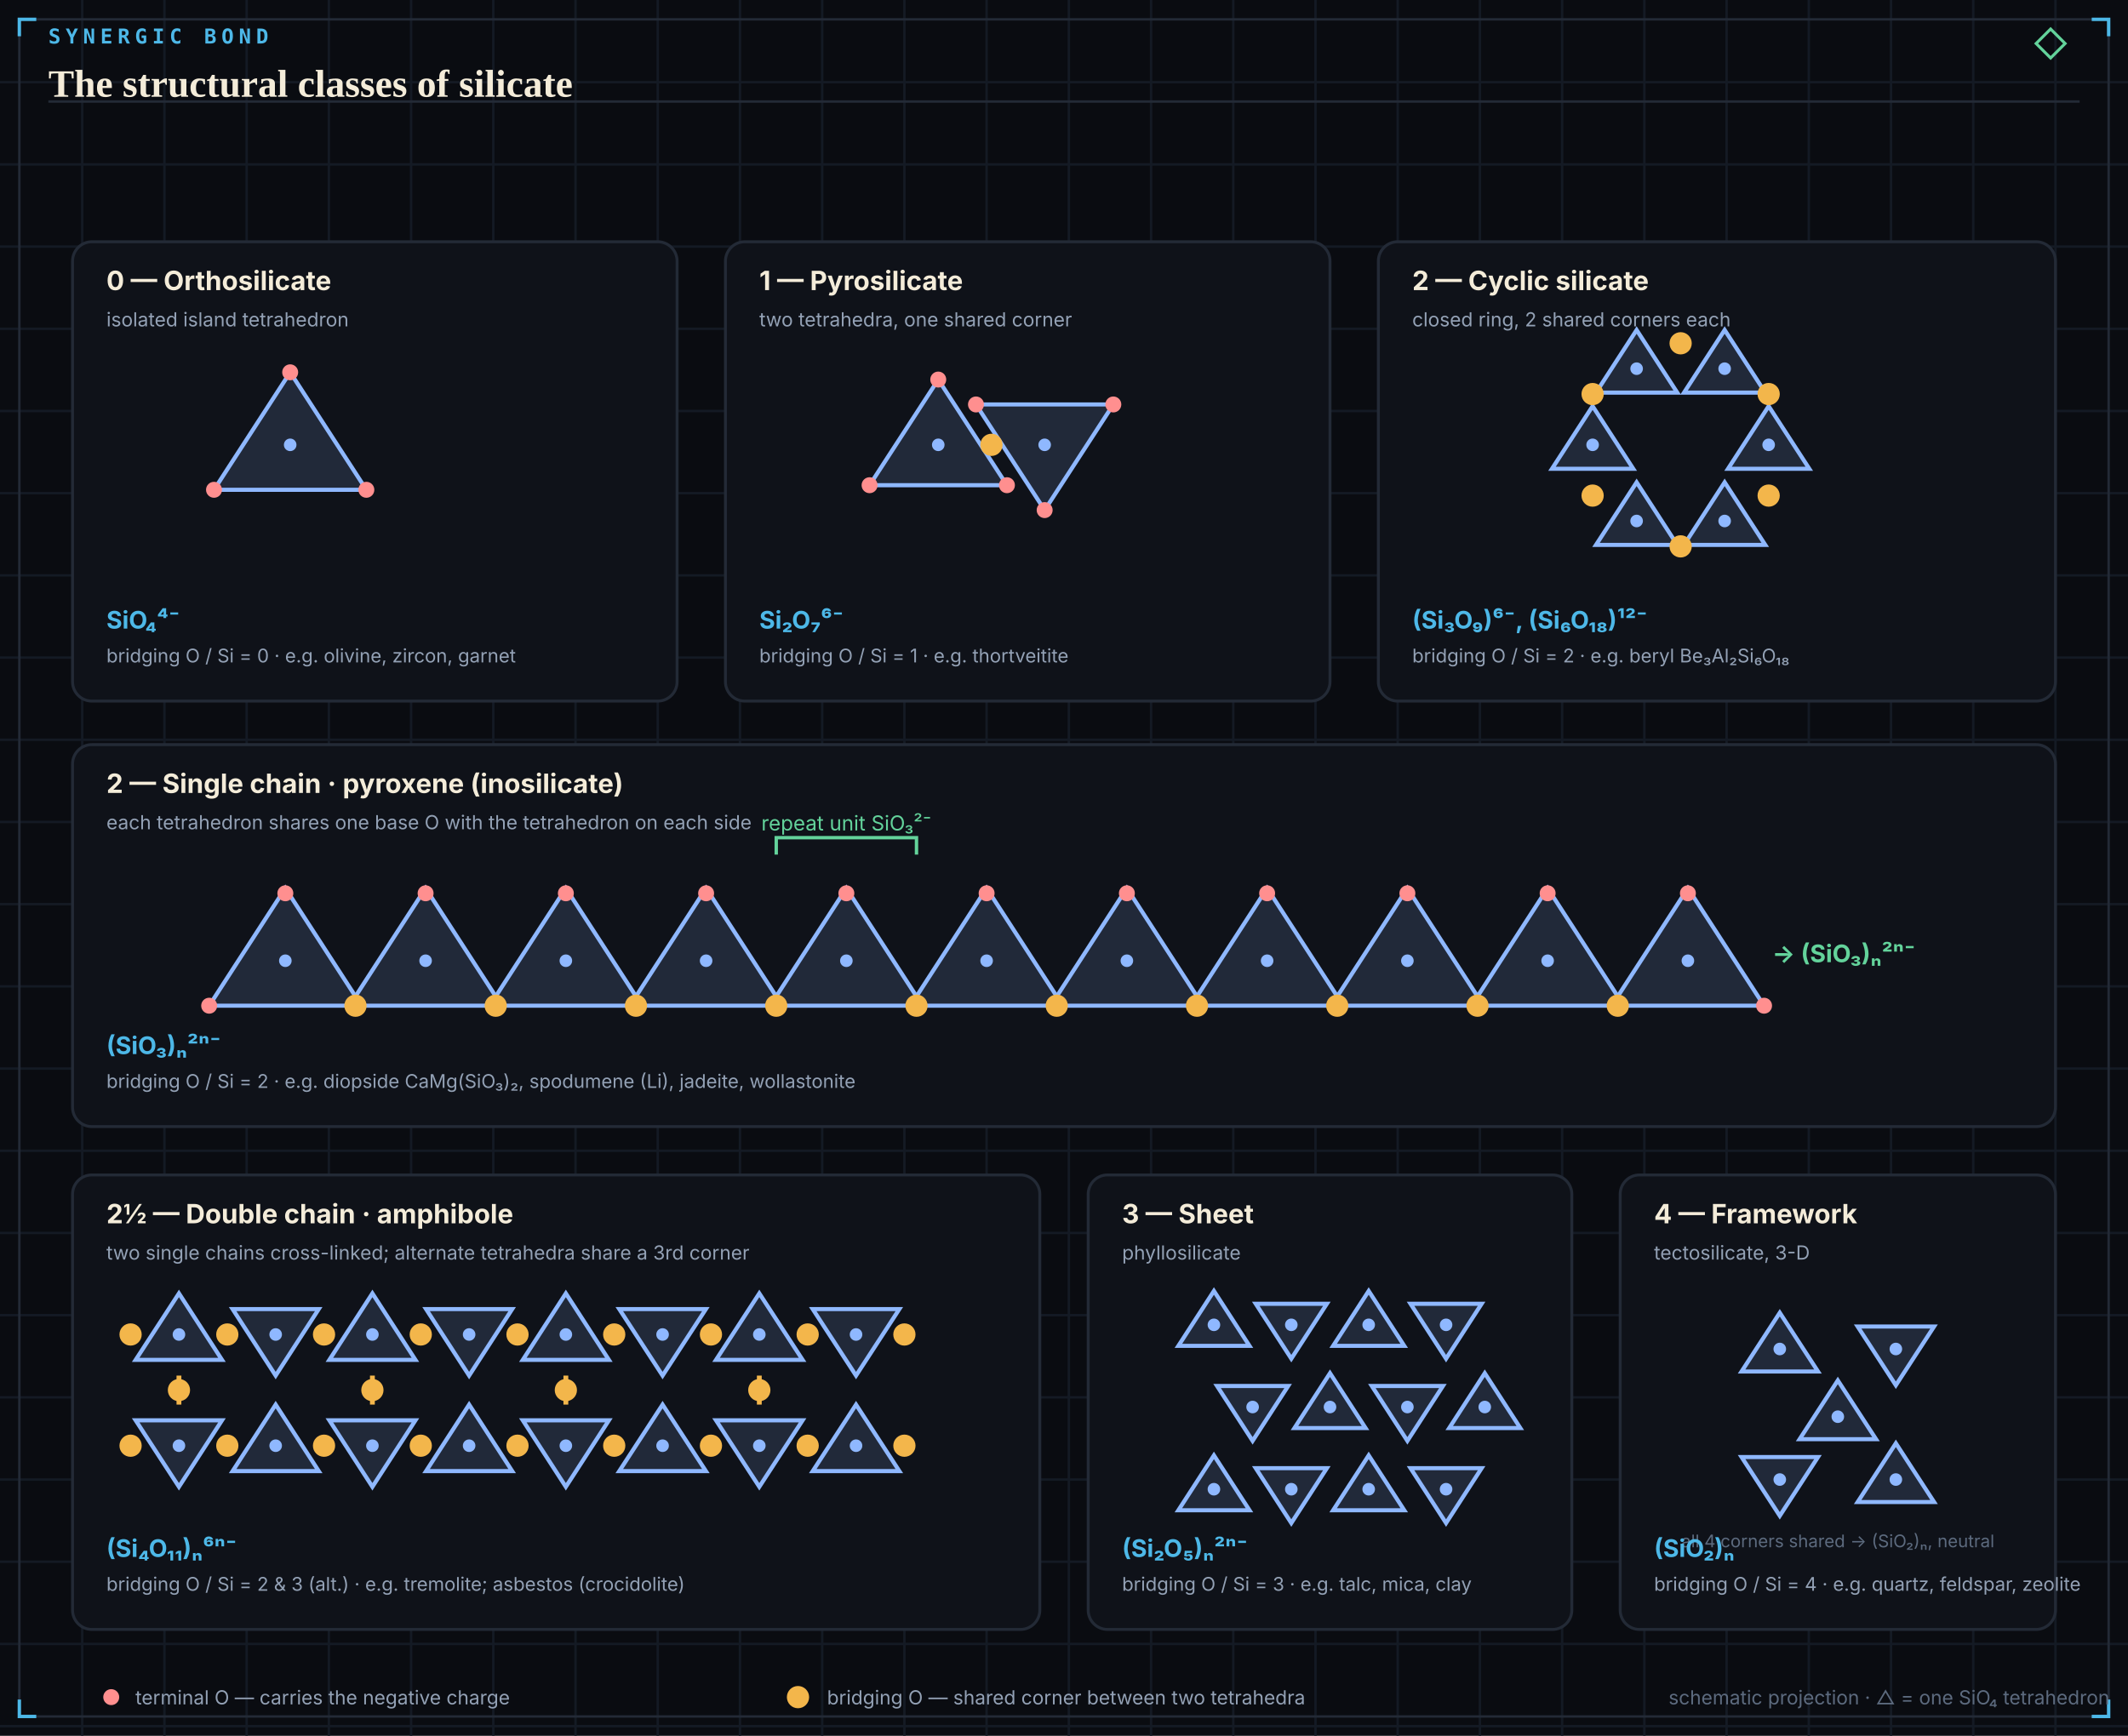
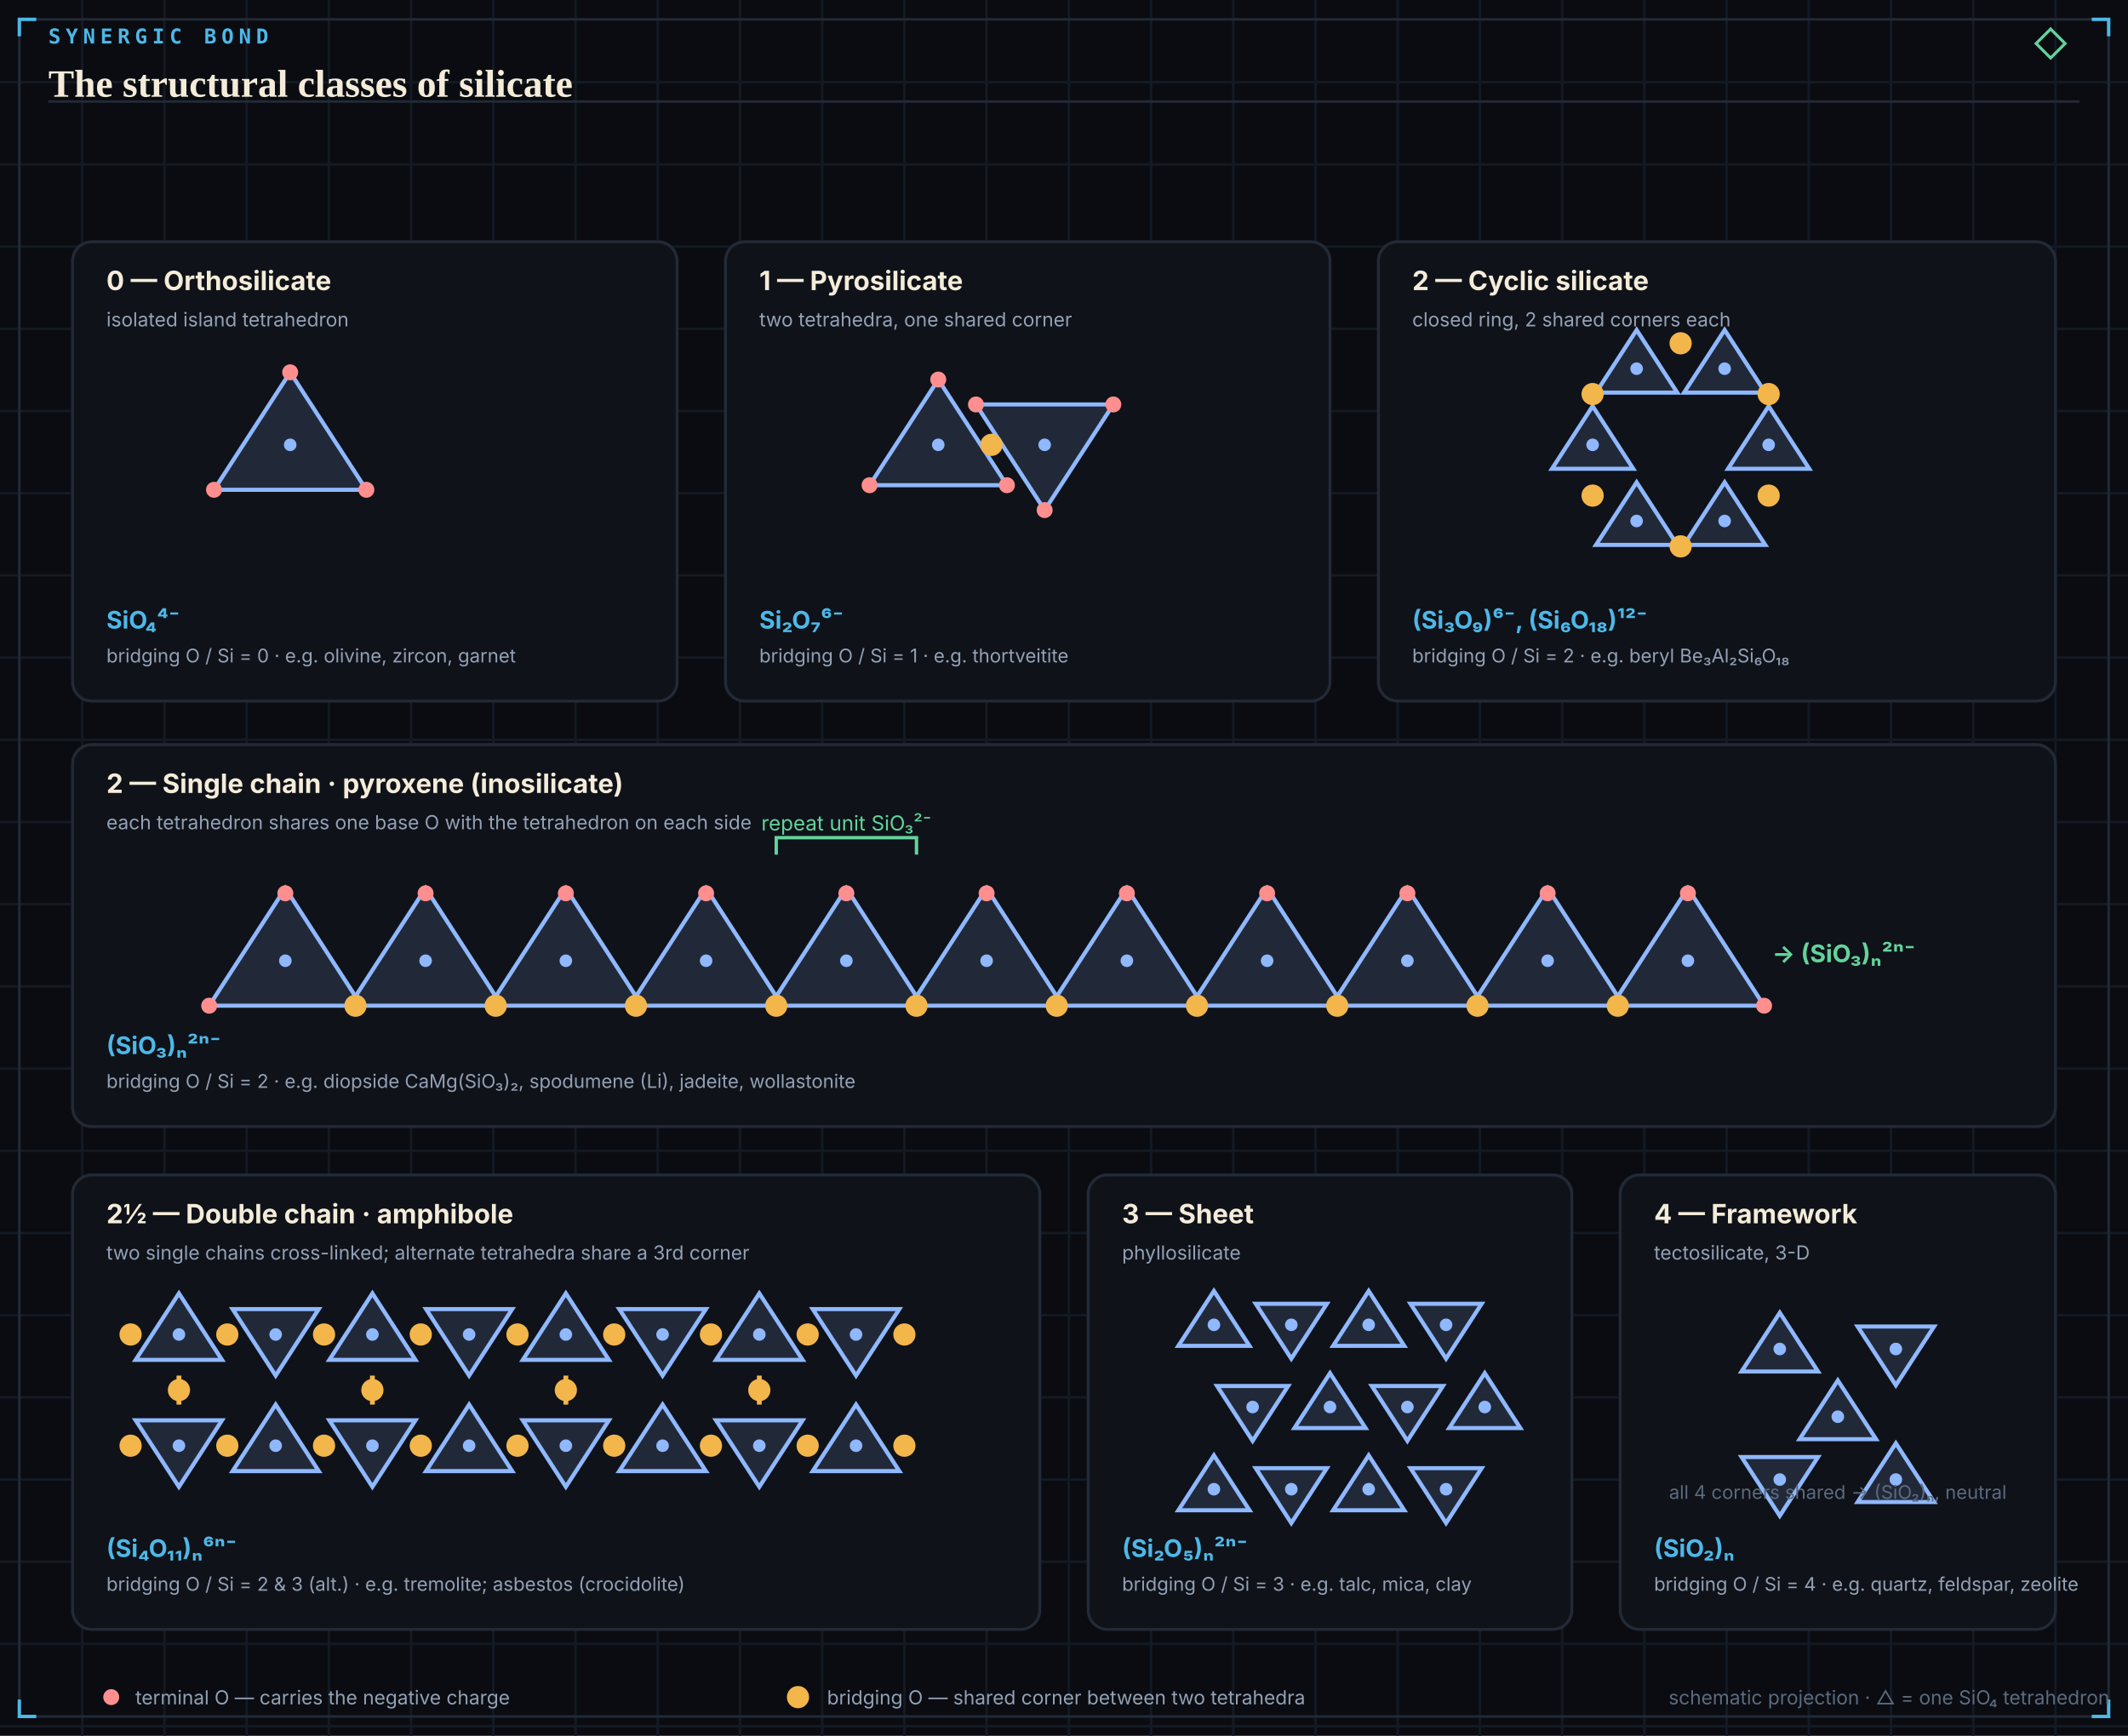
<svg xmlns="http://www.w3.org/2000/svg" width="880" height="718" viewBox="0 0 880 718" font-family="'Inter','Helvetica Neue',Arial,'DejaVu Sans',sans-serif">
  <rect width="880" height="718" fill="#0a0c11" />
  <g stroke="#141a24" stroke-width="1">
    <line x1="34" y1="0" x2="34" y2="718" />
    <line x1="68" y1="0" x2="68" y2="718" />
    <line x1="102" y1="0" x2="102" y2="718" />
    <line x1="136" y1="0" x2="136" y2="718" />
    <line x1="170" y1="0" x2="170" y2="718" />
    <line x1="204" y1="0" x2="204" y2="718" />
    <line x1="238" y1="0" x2="238" y2="718" />
    <line x1="272" y1="0" x2="272" y2="718" />
    <line x1="306" y1="0" x2="306" y2="718" />
    <line x1="340" y1="0" x2="340" y2="718" />
    <line x1="374" y1="0" x2="374" y2="718" />
    <line x1="408" y1="0" x2="408" y2="718" />
    <line x1="442" y1="0" x2="442" y2="718" />
    <line x1="476" y1="0" x2="476" y2="718" />
    <line x1="510" y1="0" x2="510" y2="718" />
    <line x1="544" y1="0" x2="544" y2="718" />
    <line x1="578" y1="0" x2="578" y2="718" />
    <line x1="612" y1="0" x2="612" y2="718" />
    <line x1="646" y1="0" x2="646" y2="718" />
    <line x1="680" y1="0" x2="680" y2="718" />
    <line x1="714" y1="0" x2="714" y2="718" />
    <line x1="748" y1="0" x2="748" y2="718" />
    <line x1="782" y1="0" x2="782" y2="718" />
    <line x1="816" y1="0" x2="816" y2="718" />
    <line x1="850" y1="0" x2="850" y2="718" />
    <line x1="0" y1="34" x2="880" y2="34" />
    <line x1="0" y1="68" x2="880" y2="68" />
    <line x1="0" y1="102" x2="880" y2="102" />
    <line x1="0" y1="136" x2="880" y2="136" />
    <line x1="0" y1="170" x2="880" y2="170" />
    <line x1="0" y1="204" x2="880" y2="204" />
    <line x1="0" y1="238" x2="880" y2="238" />
    <line x1="0" y1="272" x2="880" y2="272" />
    <line x1="0" y1="306" x2="880" y2="306" />
    <line x1="0" y1="340" x2="880" y2="340" />
    <line x1="0" y1="374" x2="880" y2="374" />
    <line x1="0" y1="408" x2="880" y2="408" />
    <line x1="0" y1="442" x2="880" y2="442" />
    <line x1="0" y1="476" x2="880" y2="476" />
    <line x1="0" y1="510" x2="880" y2="510" />
    <line x1="0" y1="544" x2="880" y2="544" />
    <line x1="0" y1="578" x2="880" y2="578" />
    <line x1="0" y1="612" x2="880" y2="612" />
    <line x1="0" y1="646" x2="880" y2="646" />
    <line x1="0" y1="680" x2="880" y2="680" />
    <line x1="0" y1="714" x2="880" y2="714" />
  </g>
  <rect x="8" y="8" width="864" height="702" fill="none" stroke="#232a36" stroke-width="1" />
  <path d="M 8 15 L 8 8 L 15 8" stroke="#4db8e8" stroke-width="1.4" fill="none" />
  <path d="M 872 15 L 872 8 L 865 8" stroke="#4db8e8" stroke-width="1.4" fill="none" />
  <path d="M 8 703 L 8 710 L 15 710" stroke="#4db8e8" stroke-width="1.4" fill="none" />
  <path d="M 872 703 L 872 710 L 865 710" stroke="#4db8e8" stroke-width="1.4" fill="none" />
  <text x="20" y="18" font-size="8.5" font-weight="bold" fill="#4db8e8" text-anchor="start" font-family="'SF Mono','DejaVu Sans Mono',ui-monospace,Menlo,monospace" letter-spacing="0.24em">SYNERGIC BOND</text>
  <path d="M 848 12 l 6 6 l -6 6 l -6 -6 z" fill="none" stroke="#63d39b" stroke-width="1.2" />
  <text x="20" y="40" font-size="16" font-weight="bold" fill="#f4ecd9" text-anchor="start" font-family="'Georgia','Times New Roman',serif">The structural classes of silicate</text>
  <line x1="20" y1="42" x2="860" y2="42" stroke="#232a36" stroke-width="1" />
  <g transform="translate(0,34)">
    <rect x="30" y="66" width="250" height="190" rx="8" fill="#0f1219" stroke="#232a36" stroke-width="1.2" />
    <text x="44.0" y="86.0" font-size="11" font-weight="bold" fill="#f4ecd9" text-anchor="start">0 — Orthosilicate</text>
    <text x="44.0" y="101.0" font-size="8" font-weight="normal" fill="#93a1b5" text-anchor="start">isolated island tetrahedron</text>
    <polygon points="120.0,120.0 88.5,168.6 151.5,168.6" fill="#8fb8ff" fill-opacity="0.14" stroke="#8fb8ff" stroke-width="1.7" />
    <circle cx="120.0" cy="150.0" r="2.6" fill="#8fb8ff" />
    <circle cx="120.0" cy="120.0" r="3.3" fill="#ff8f8f" />
    <circle cx="88.5" cy="168.6" r="3.3" fill="#ff8f8f" />
    <circle cx="151.5" cy="168.6" r="3.3" fill="#ff8f8f" />
    <text x="44.0" y="226.0" font-size="10" font-weight="bold" fill="#4db8e8" text-anchor="start">SiO₄⁴⁻</text>
    <text x="44.0" y="240.0" font-size="7.8" font-weight="normal" fill="#93a1b5" text-anchor="start">bridging O / Si = 0   ·   e.g. olivine, zircon, garnet</text>
    <rect x="300" y="66" width="250" height="190" rx="8" fill="#0f1219" stroke="#232a36" stroke-width="1.2" />
    <text x="314.0" y="86.0" font-size="11" font-weight="bold" fill="#f4ecd9" text-anchor="start">1 — Pyrosilicate</text>
    <text x="314.0" y="101.0" font-size="8" font-weight="normal" fill="#93a1b5" text-anchor="start">two tetrahedra, one shared corner</text>
    <polygon points="388.0,123.0 359.6,166.7 416.4,166.7" fill="#8fb8ff" fill-opacity="0.14" stroke="#8fb8ff" stroke-width="1.7" />
    <circle cx="388.0" cy="150.0" r="2.6" fill="#8fb8ff" />
    <polygon points="432.0,177.0 403.6,133.3 460.4,133.3" fill="#8fb8ff" fill-opacity="0.14" stroke="#8fb8ff" stroke-width="1.7" />
    <circle cx="432.0" cy="150.0" r="2.6" fill="#8fb8ff" />
    <circle cx="388.0" cy="123.0" r="3.3" fill="#ff8f8f" />
    <circle cx="359.6" cy="166.7" r="3.3" fill="#ff8f8f" />
    <circle cx="416.4" cy="166.7" r="3.3" fill="#ff8f8f" />
    <circle cx="432.0" cy="177.0" r="3.3" fill="#ff8f8f" />
    <circle cx="403.6" cy="133.3" r="3.3" fill="#ff8f8f" />
    <circle cx="460.4" cy="133.3" r="3.3" fill="#ff8f8f" />
    <circle cx="410.0" cy="150.0" r="4.6" fill="#f3b64b" />
    <text x="314.0" y="226.0" font-size="10" font-weight="bold" fill="#4db8e8" text-anchor="start">Si₂O₇⁶⁻</text>
    <text x="314.0" y="240.0" font-size="7.8" font-weight="normal" fill="#93a1b5" text-anchor="start">bridging O / Si = 1   ·   e.g. thortveitite</text>
    <rect x="570" y="66" width="280" height="190" rx="8" fill="#0f1219" stroke="#232a36" stroke-width="1.2" />
    <text x="584.0" y="86.0" font-size="11" font-weight="bold" fill="#f4ecd9" text-anchor="start">2 — Cyclic silicate</text>
    <text x="584.0" y="101.0" font-size="8" font-weight="normal" fill="#93a1b5" text-anchor="start">closed ring, 2 shared corners each</text>
    <polygon points="713.2,102.5 696.4,128.4 730.0,128.4" fill="#8fb8ff" fill-opacity="0.14" stroke="#8fb8ff" stroke-width="1.7" />
    <circle cx="713.2" cy="118.5" r="2.6" fill="#8fb8ff" />
    <polygon points="731.4,134.0 714.6,159.9 748.2,159.9" fill="#8fb8ff" fill-opacity="0.14" stroke="#8fb8ff" stroke-width="1.7" />
    <circle cx="731.4" cy="150.0" r="2.6" fill="#8fb8ff" />
    <polygon points="713.2,165.5 696.4,191.4 730.0,191.4" fill="#8fb8ff" fill-opacity="0.14" stroke="#8fb8ff" stroke-width="1.7" />
    <circle cx="713.2" cy="181.5" r="2.6" fill="#8fb8ff" />
    <polygon points="676.8,165.5 660.0,191.4 693.6,191.4" fill="#8fb8ff" fill-opacity="0.14" stroke="#8fb8ff" stroke-width="1.7" />
    <circle cx="676.8" cy="181.5" r="2.6" fill="#8fb8ff" />
    <polygon points="658.6,134.0 641.8,159.9 675.4,159.9" fill="#8fb8ff" fill-opacity="0.14" stroke="#8fb8ff" stroke-width="1.7" />
    <circle cx="658.6" cy="150.0" r="2.6" fill="#8fb8ff" />
    <polygon points="676.8,102.5 660.0,128.4 693.6,128.4" fill="#8fb8ff" fill-opacity="0.14" stroke="#8fb8ff" stroke-width="1.7" />
    <circle cx="676.8" cy="118.5" r="2.6" fill="#8fb8ff" />
    <circle cx="695.0" cy="108.0" r="4.6" fill="#f3b64b" />
    <circle cx="731.4" cy="129.0" r="4.6" fill="#f3b64b" />
    <circle cx="731.4" cy="171.0" r="4.6" fill="#f3b64b" />
    <circle cx="695.0" cy="192.0" r="4.6" fill="#f3b64b" />
    <circle cx="658.6" cy="171.0" r="4.6" fill="#f3b64b" />
    <circle cx="658.6" cy="129.0" r="4.6" fill="#f3b64b" />
    <text x="584.0" y="226.0" font-size="10" font-weight="bold" fill="#4db8e8" text-anchor="start">(Si₃O₉)⁶⁻, (Si₆O₁₈)¹²⁻</text>
    <text x="584.0" y="240.0" font-size="7.8" font-weight="normal" fill="#93a1b5" text-anchor="start">bridging O / Si = 2   ·   e.g. beryl Be₃Al₂Si₆O₁₈</text>
    <rect x="30" y="274" width="820" height="158" rx="8" fill="#0f1219" stroke="#232a36" stroke-width="1.2" />
    <text x="44.0" y="294.0" font-size="11" font-weight="bold" fill="#f4ecd9" text-anchor="start">2 — Single chain  ·  pyroxene (inosilicate)</text>
    <text x="44.0" y="309.0" font-size="8" font-weight="normal" fill="#93a1b5" text-anchor="start">each tetrahedron shares one base O with the tetrahedron on each side</text>
    <polygon points="118.0,333.4 86.5,382.0 149.5,382.0" fill="#8fb8ff" fill-opacity="0.14" stroke="#8fb8ff" stroke-width="1.7" />
    <circle cx="118.0" cy="363.4" r="2.6" fill="#8fb8ff" />
    <polygon points="176.0,333.4 144.5,382.0 207.5,382.0" fill="#8fb8ff" fill-opacity="0.14" stroke="#8fb8ff" stroke-width="1.7" />
    <circle cx="176.0" cy="363.4" r="2.6" fill="#8fb8ff" />
    <polygon points="234.0,333.4 202.5,382.0 265.5,382.0" fill="#8fb8ff" fill-opacity="0.14" stroke="#8fb8ff" stroke-width="1.7" />
    <circle cx="234.0" cy="363.4" r="2.6" fill="#8fb8ff" />
    <polygon points="292.0,333.4 260.5,382.0 323.5,382.0" fill="#8fb8ff" fill-opacity="0.14" stroke="#8fb8ff" stroke-width="1.7" />
    <circle cx="292.0" cy="363.4" r="2.6" fill="#8fb8ff" />
    <polygon points="350.0,333.4 318.5,382.0 381.5,382.0" fill="#8fb8ff" fill-opacity="0.14" stroke="#8fb8ff" stroke-width="1.7" />
    <circle cx="350.0" cy="363.4" r="2.6" fill="#8fb8ff" />
    <polygon points="408.0,333.4 376.5,382.0 439.5,382.0" fill="#8fb8ff" fill-opacity="0.14" stroke="#8fb8ff" stroke-width="1.7" />
    <circle cx="408.0" cy="363.4" r="2.6" fill="#8fb8ff" />
    <polygon points="466.0,333.4 434.5,382.0 497.5,382.0" fill="#8fb8ff" fill-opacity="0.14" stroke="#8fb8ff" stroke-width="1.7" />
    <circle cx="466.0" cy="363.4" r="2.6" fill="#8fb8ff" />
    <polygon points="524.0,333.4 492.5,382.0 555.5,382.0" fill="#8fb8ff" fill-opacity="0.14" stroke="#8fb8ff" stroke-width="1.7" />
    <circle cx="524.0" cy="363.4" r="2.6" fill="#8fb8ff" />
    <polygon points="582.0,333.4 550.5,382.0 613.5,382.0" fill="#8fb8ff" fill-opacity="0.14" stroke="#8fb8ff" stroke-width="1.7" />
    <circle cx="582.0" cy="363.4" r="2.6" fill="#8fb8ff" />
    <polygon points="640.0,333.4 608.5,382.0 671.5,382.0" fill="#8fb8ff" fill-opacity="0.14" stroke="#8fb8ff" stroke-width="1.7" />
    <circle cx="640.0" cy="363.4" r="2.6" fill="#8fb8ff" />
    <polygon points="698.0,333.4 666.5,382.0 729.5,382.0" fill="#8fb8ff" fill-opacity="0.14" stroke="#8fb8ff" stroke-width="1.7" />
    <circle cx="698.0" cy="363.4" r="2.6" fill="#8fb8ff" />
    <circle cx="147.0" cy="382.0" r="4.6" fill="#f3b64b" />
    <circle cx="205.0" cy="382.0" r="4.6" fill="#f3b64b" />
    <circle cx="263.0" cy="382.0" r="4.6" fill="#f3b64b" />
    <circle cx="321.0" cy="382.0" r="4.6" fill="#f3b64b" />
    <circle cx="379.0" cy="382.0" r="4.6" fill="#f3b64b" />
    <circle cx="437.0" cy="382.0" r="4.6" fill="#f3b64b" />
    <circle cx="495.0" cy="382.0" r="4.6" fill="#f3b64b" />
    <circle cx="553.0" cy="382.0" r="4.6" fill="#f3b64b" />
    <circle cx="611.0" cy="382.0" r="4.6" fill="#f3b64b" />
    <circle cx="669.0" cy="382.0" r="4.6" fill="#f3b64b" />
    <circle cx="86.5" cy="382.0" r="3.3" fill="#ff8f8f" />
    <circle cx="729.5" cy="382.0" r="3.3" fill="#ff8f8f" />
    <circle cx="118.0" cy="335.5" r="3.3" fill="#ff8f8f" />
    <circle cx="176.0" cy="335.5" r="3.3" fill="#ff8f8f" />
    <circle cx="234.0" cy="335.5" r="3.3" fill="#ff8f8f" />
    <circle cx="292.0" cy="335.5" r="3.3" fill="#ff8f8f" />
    <circle cx="350.0" cy="335.5" r="3.3" fill="#ff8f8f" />
    <circle cx="408.0" cy="335.5" r="3.3" fill="#ff8f8f" />
    <circle cx="466.0" cy="335.5" r="3.3" fill="#ff8f8f" />
    <circle cx="524.0" cy="335.5" r="3.3" fill="#ff8f8f" />
    <circle cx="582.0" cy="335.5" r="3.3" fill="#ff8f8f" />
    <circle cx="640.0" cy="335.5" r="3.3" fill="#ff8f8f" />
    <circle cx="698.0" cy="335.5" r="3.3" fill="#ff8f8f" />
    <path d="M 321.0 319.5 v -7 h 58 v 7" fill="none" stroke="#63d39b" stroke-width="1.4" />
    <text x="350.0" y="309.5" font-size="8.5" font-weight="normal" fill="#63d39b" text-anchor="middle">repeat unit SiO₃²⁻</text>
    <text x="732.8" y="364.0" font-size="10" font-weight="bold" fill="#63d39b" text-anchor="start">→  (SiO₃)ₙ²ⁿ⁻</text>
    <text x="44.0" y="402.0" font-size="10" font-weight="bold" fill="#4db8e8" text-anchor="start">(SiO₃)ₙ²ⁿ⁻</text>
    <text x="44.0" y="416.0" font-size="7.8" font-weight="normal" fill="#93a1b5" text-anchor="start">bridging O / Si = 2   ·   e.g. diopside CaMg(SiO₃)₂, spodumene (Li), jadeite, wollastonite</text>
    <rect x="30" y="452" width="400" height="188" rx="8" fill="#0f1219" stroke="#232a36" stroke-width="1.2" />
    <text x="44.0" y="472.0" font-size="11" font-weight="bold" fill="#f4ecd9" text-anchor="start">2½ — Double chain  ·  amphibole</text>
    <text x="44.0" y="487.0" font-size="8" font-weight="normal" fill="#93a1b5" text-anchor="start">two single chains cross-linked; alternate tetrahedra share a 3rd corner</text>
    <polygon points="74.0,501.0 56.1,528.5 91.8,528.5" fill="#8fb8ff" fill-opacity="0.14" stroke="#8fb8ff" stroke-width="1.7" />
    <circle cx="74.0" cy="518.0" r="2.6" fill="#8fb8ff" />
    <polygon points="114.0,535.0 96.2,507.5 131.8,507.5" fill="#8fb8ff" fill-opacity="0.14" stroke="#8fb8ff" stroke-width="1.7" />
    <circle cx="114.0" cy="518.0" r="2.6" fill="#8fb8ff" />
    <polygon points="154.0,501.0 136.2,528.5 171.8,528.5" fill="#8fb8ff" fill-opacity="0.14" stroke="#8fb8ff" stroke-width="1.7" />
    <circle cx="154.0" cy="518.0" r="2.6" fill="#8fb8ff" />
    <polygon points="194.0,535.0 176.2,507.5 211.8,507.5" fill="#8fb8ff" fill-opacity="0.14" stroke="#8fb8ff" stroke-width="1.7" />
    <circle cx="194.0" cy="518.0" r="2.6" fill="#8fb8ff" />
    <polygon points="234.0,501.0 216.2,528.5 251.8,528.5" fill="#8fb8ff" fill-opacity="0.14" stroke="#8fb8ff" stroke-width="1.7" />
    <circle cx="234.0" cy="518.0" r="2.6" fill="#8fb8ff" />
    <polygon points="274.0,535.0 256.1,507.5 291.9,507.5" fill="#8fb8ff" fill-opacity="0.14" stroke="#8fb8ff" stroke-width="1.7" />
    <circle cx="274.0" cy="518.0" r="2.6" fill="#8fb8ff" />
    <polygon points="314.0,501.0 296.1,528.5 331.9,528.5" fill="#8fb8ff" fill-opacity="0.14" stroke="#8fb8ff" stroke-width="1.7" />
    <circle cx="314.0" cy="518.0" r="2.6" fill="#8fb8ff" />
    <polygon points="354.0,535.0 336.1,507.5 371.9,507.5" fill="#8fb8ff" fill-opacity="0.14" stroke="#8fb8ff" stroke-width="1.7" />
    <circle cx="354.0" cy="518.0" r="2.6" fill="#8fb8ff" />
    <circle cx="54.0" cy="518.0" r="4.6" fill="#f3b64b" />
    <circle cx="94.0" cy="518.0" r="4.6" fill="#f3b64b" />
    <circle cx="134.0" cy="518.0" r="4.6" fill="#f3b64b" />
    <circle cx="174.0" cy="518.0" r="4.6" fill="#f3b64b" />
    <circle cx="214.0" cy="518.0" r="4.6" fill="#f3b64b" />
    <circle cx="254.0" cy="518.0" r="4.6" fill="#f3b64b" />
    <circle cx="294.0" cy="518.0" r="4.6" fill="#f3b64b" />
    <circle cx="334.0" cy="518.0" r="4.6" fill="#f3b64b" />
    <circle cx="374.0" cy="518.0" r="4.6" fill="#f3b64b" />
    <polygon points="74.0,581.0 56.1,553.5 91.8,553.5" fill="#8fb8ff" fill-opacity="0.14" stroke="#8fb8ff" stroke-width="1.7" />
    <circle cx="74.0" cy="564.0" r="2.6" fill="#8fb8ff" />
    <polygon points="114.0,547.0 96.2,574.5 131.8,574.5" fill="#8fb8ff" fill-opacity="0.14" stroke="#8fb8ff" stroke-width="1.7" />
    <circle cx="114.0" cy="564.0" r="2.6" fill="#8fb8ff" />
    <polygon points="154.0,581.0 136.2,553.5 171.8,553.5" fill="#8fb8ff" fill-opacity="0.14" stroke="#8fb8ff" stroke-width="1.7" />
    <circle cx="154.0" cy="564.0" r="2.6" fill="#8fb8ff" />
    <polygon points="194.0,547.0 176.2,574.5 211.8,574.5" fill="#8fb8ff" fill-opacity="0.14" stroke="#8fb8ff" stroke-width="1.7" />
    <circle cx="194.0" cy="564.0" r="2.6" fill="#8fb8ff" />
    <polygon points="234.0,581.0 216.2,553.5 251.8,553.5" fill="#8fb8ff" fill-opacity="0.14" stroke="#8fb8ff" stroke-width="1.7" />
    <circle cx="234.0" cy="564.0" r="2.6" fill="#8fb8ff" />
    <polygon points="274.0,547.0 256.1,574.5 291.9,574.5" fill="#8fb8ff" fill-opacity="0.14" stroke="#8fb8ff" stroke-width="1.7" />
    <circle cx="274.0" cy="564.0" r="2.6" fill="#8fb8ff" />
    <polygon points="314.0,581.0 296.1,553.5 331.9,553.5" fill="#8fb8ff" fill-opacity="0.14" stroke="#8fb8ff" stroke-width="1.7" />
    <circle cx="314.0" cy="564.0" r="2.6" fill="#8fb8ff" />
    <polygon points="354.0,547.0 336.1,574.5 371.9,574.5" fill="#8fb8ff" fill-opacity="0.14" stroke="#8fb8ff" stroke-width="1.7" />
    <circle cx="354.0" cy="564.0" r="2.6" fill="#8fb8ff" />
    <circle cx="54.0" cy="564.0" r="4.6" fill="#f3b64b" />
    <circle cx="94.0" cy="564.0" r="4.6" fill="#f3b64b" />
    <circle cx="134.0" cy="564.0" r="4.6" fill="#f3b64b" />
    <circle cx="174.0" cy="564.0" r="4.6" fill="#f3b64b" />
    <circle cx="214.0" cy="564.0" r="4.6" fill="#f3b64b" />
    <circle cx="254.0" cy="564.0" r="4.6" fill="#f3b64b" />
    <circle cx="294.0" cy="564.0" r="4.6" fill="#f3b64b" />
    <circle cx="334.0" cy="564.0" r="4.6" fill="#f3b64b" />
    <circle cx="374.0" cy="564.0" r="4.6" fill="#f3b64b" />
    <line x1="74" y1="535" x2="74" y2="547" stroke="#f3b64b" stroke-width="2" />
    <circle cx="74.0" cy="541.0" r="4.6" fill="#f3b64b" />
    <line x1="154" y1="535" x2="154" y2="547" stroke="#f3b64b" stroke-width="2" />
    <circle cx="154.0" cy="541.0" r="4.6" fill="#f3b64b" />
    <line x1="234" y1="535" x2="234" y2="547" stroke="#f3b64b" stroke-width="2" />
    <circle cx="234.0" cy="541.0" r="4.6" fill="#f3b64b" />
    <line x1="314" y1="535" x2="314" y2="547" stroke="#f3b64b" stroke-width="2" />
    <circle cx="314.0" cy="541.0" r="4.6" fill="#f3b64b" />
    <text x="44.0" y="610.0" font-size="10" font-weight="bold" fill="#4db8e8" text-anchor="start">(Si₄O₁₁)ₙ⁶ⁿ⁻</text>
    <text x="44.0" y="624.0" font-size="7.8" font-weight="normal" fill="#93a1b5" text-anchor="start">bridging O / Si = 2 &amp; 3 (alt.)   ·   e.g. tremolite; asbestos (crocidolite)</text>
    <rect x="450" y="452" width="200" height="188" rx="8" fill="#0f1219" stroke="#232a36" stroke-width="1.2" />
    <text x="464.0" y="472.0" font-size="11" font-weight="bold" fill="#f4ecd9" text-anchor="start">3 — Sheet</text>
    <text x="464.0" y="487.0" font-size="8" font-weight="normal" fill="#93a1b5" text-anchor="start">phyllosilicate</text>
    <polygon points="502.0,500.0 487.3,522.7 516.7,522.7" fill="#8fb8ff" fill-opacity="0.14" stroke="#8fb8ff" stroke-width="1.7" />
    <circle cx="502.0" cy="514.0" r="2.6" fill="#8fb8ff" />
    <polygon points="534.0,528.0 519.3,505.3 548.7,505.3" fill="#8fb8ff" fill-opacity="0.14" stroke="#8fb8ff" stroke-width="1.7" />
    <circle cx="534.0" cy="514.0" r="2.6" fill="#8fb8ff" />
    <polygon points="566.0,500.0 551.3,522.7 580.7,522.7" fill="#8fb8ff" fill-opacity="0.14" stroke="#8fb8ff" stroke-width="1.7" />
    <circle cx="566.0" cy="514.0" r="2.6" fill="#8fb8ff" />
    <polygon points="598.0,528.0 583.3,505.3 612.7,505.3" fill="#8fb8ff" fill-opacity="0.14" stroke="#8fb8ff" stroke-width="1.7" />
    <circle cx="598.0" cy="514.0" r="2.6" fill="#8fb8ff" />
    <polygon points="518.0,562.0 503.3,539.3 532.7,539.3" fill="#8fb8ff" fill-opacity="0.14" stroke="#8fb8ff" stroke-width="1.7" />
    <circle cx="518.0" cy="548.0" r="2.6" fill="#8fb8ff" />
    <polygon points="550.0,534.0 535.3,556.7 564.7,556.7" fill="#8fb8ff" fill-opacity="0.14" stroke="#8fb8ff" stroke-width="1.7" />
    <circle cx="550.0" cy="548.0" r="2.6" fill="#8fb8ff" />
    <polygon points="582.0,562.0 567.3,539.3 596.7,539.3" fill="#8fb8ff" fill-opacity="0.14" stroke="#8fb8ff" stroke-width="1.7" />
    <circle cx="582.0" cy="548.0" r="2.6" fill="#8fb8ff" />
    <polygon points="614.0,534.0 599.3,556.7 628.7,556.7" fill="#8fb8ff" fill-opacity="0.14" stroke="#8fb8ff" stroke-width="1.7" />
    <circle cx="614.0" cy="548.0" r="2.6" fill="#8fb8ff" />
    <polygon points="502.0,568.0 487.3,590.7 516.7,590.7" fill="#8fb8ff" fill-opacity="0.14" stroke="#8fb8ff" stroke-width="1.7" />
    <circle cx="502.0" cy="582.0" r="2.6" fill="#8fb8ff" />
    <polygon points="534.0,596.0 519.3,573.3 548.7,573.3" fill="#8fb8ff" fill-opacity="0.14" stroke="#8fb8ff" stroke-width="1.7" />
    <circle cx="534.0" cy="582.0" r="2.6" fill="#8fb8ff" />
    <polygon points="566.0,568.0 551.3,590.7 580.7,590.7" fill="#8fb8ff" fill-opacity="0.14" stroke="#8fb8ff" stroke-width="1.7" />
    <circle cx="566.0" cy="582.0" r="2.6" fill="#8fb8ff" />
    <polygon points="598.0,596.0 583.3,573.3 612.7,573.3" fill="#8fb8ff" fill-opacity="0.14" stroke="#8fb8ff" stroke-width="1.7" />
    <circle cx="598.0" cy="582.0" r="2.6" fill="#8fb8ff" />
    <text x="464.0" y="610.0" font-size="10" font-weight="bold" fill="#4db8e8" text-anchor="start">(Si₂O₅)ₙ²ⁿ⁻</text>
    <text x="464.0" y="624.0" font-size="7.8" font-weight="normal" fill="#93a1b5" text-anchor="start">bridging O / Si = 3   ·   e.g. talc, mica, clay</text>
    <rect x="670" y="452" width="180" height="188" rx="8" fill="#0f1219" stroke="#232a36" stroke-width="1.2" />
    <text x="684.0" y="472.0" font-size="11" font-weight="bold" fill="#f4ecd9" text-anchor="start">4 — Framework</text>
    <text x="684.0" y="487.0" font-size="8" font-weight="normal" fill="#93a1b5" text-anchor="start">tectosilicate, 3-D</text>
    <polygon points="736.0,509.0 720.2,533.3 751.8,533.3" fill="#8fb8ff" fill-opacity="0.14" stroke="#8fb8ff" stroke-width="1.7" />
    <circle cx="736.0" cy="524.0" r="2.6" fill="#8fb8ff" />
    <polygon points="784.0,539.0 768.2,514.7 799.8,514.7" fill="#8fb8ff" fill-opacity="0.14" stroke="#8fb8ff" stroke-width="1.7" />
    <circle cx="784.0" cy="524.0" r="2.6" fill="#8fb8ff" />
    <polygon points="760.0,537.0 744.2,561.3 775.8,561.3" fill="#8fb8ff" fill-opacity="0.14" stroke="#8fb8ff" stroke-width="1.7" />
    <circle cx="760.0" cy="552.0" r="2.6" fill="#8fb8ff" />
    <polygon points="736.0,593.0 720.2,568.7 751.8,568.7" fill="#8fb8ff" fill-opacity="0.14" stroke="#8fb8ff" stroke-width="1.7" />
    <circle cx="736.0" cy="578.0" r="2.6" fill="#8fb8ff" />
    <polygon points="784.0,563.0 768.2,587.3 799.8,587.3" fill="#8fb8ff" fill-opacity="0.14" stroke="#8fb8ff" stroke-width="1.7" />
    <circle cx="784.0" cy="578.0" r="2.6" fill="#8fb8ff" />
-     <text x="760.0" y="606.0" font-size="7.2" font-weight="normal" fill="#5c6a7e" text-anchor="middle">all 4 corners shared → (SiO₂)ₙ, neutral</text>
+     <text x="760.0" y="586.0" font-size="7.76" font-weight="normal" fill="#5c6a7e" text-anchor="middle">all 4 corners shared → (SiO₂)ₙ, neutral</text>
    <text x="684.0" y="610.0" font-size="10" font-weight="bold" fill="#4db8e8" text-anchor="start">(SiO₂)ₙ</text>
-     <text x="684.0" y="624.0" font-size="7.8" font-weight="normal" fill="#93a1b5" text-anchor="start">bridging O / Si = 4   ·   e.g. quartz, feldspar, zeolite</text>
+     <text x="684.0" y="624.0" font-size="7.76" font-weight="normal" fill="#93a1b5" text-anchor="start">bridging O / Si = 4 · e.g. quartz, feldspar, zeolite</text>
    <circle cx="46" cy="668" r="3.3" fill="#ff8f8f" />
    <text x="56.0" y="671.0" font-size="8" font-weight="normal" fill="#93a1b5" text-anchor="start">terminal O — carries the negative charge</text>
    <circle cx="330" cy="668" r="4.6" fill="#f3b64b" />
    <text x="342.0" y="671.0" font-size="8" font-weight="normal" fill="#93a1b5" text-anchor="start">bridging O — shared corner between two tetrahedra</text>
    <text x="690.0" y="671.0" font-size="8" font-weight="normal" fill="#5c6a7e" text-anchor="start">schematic projection · △ = one SiO₄ tetrahedron</text>
  </g>
</svg>
